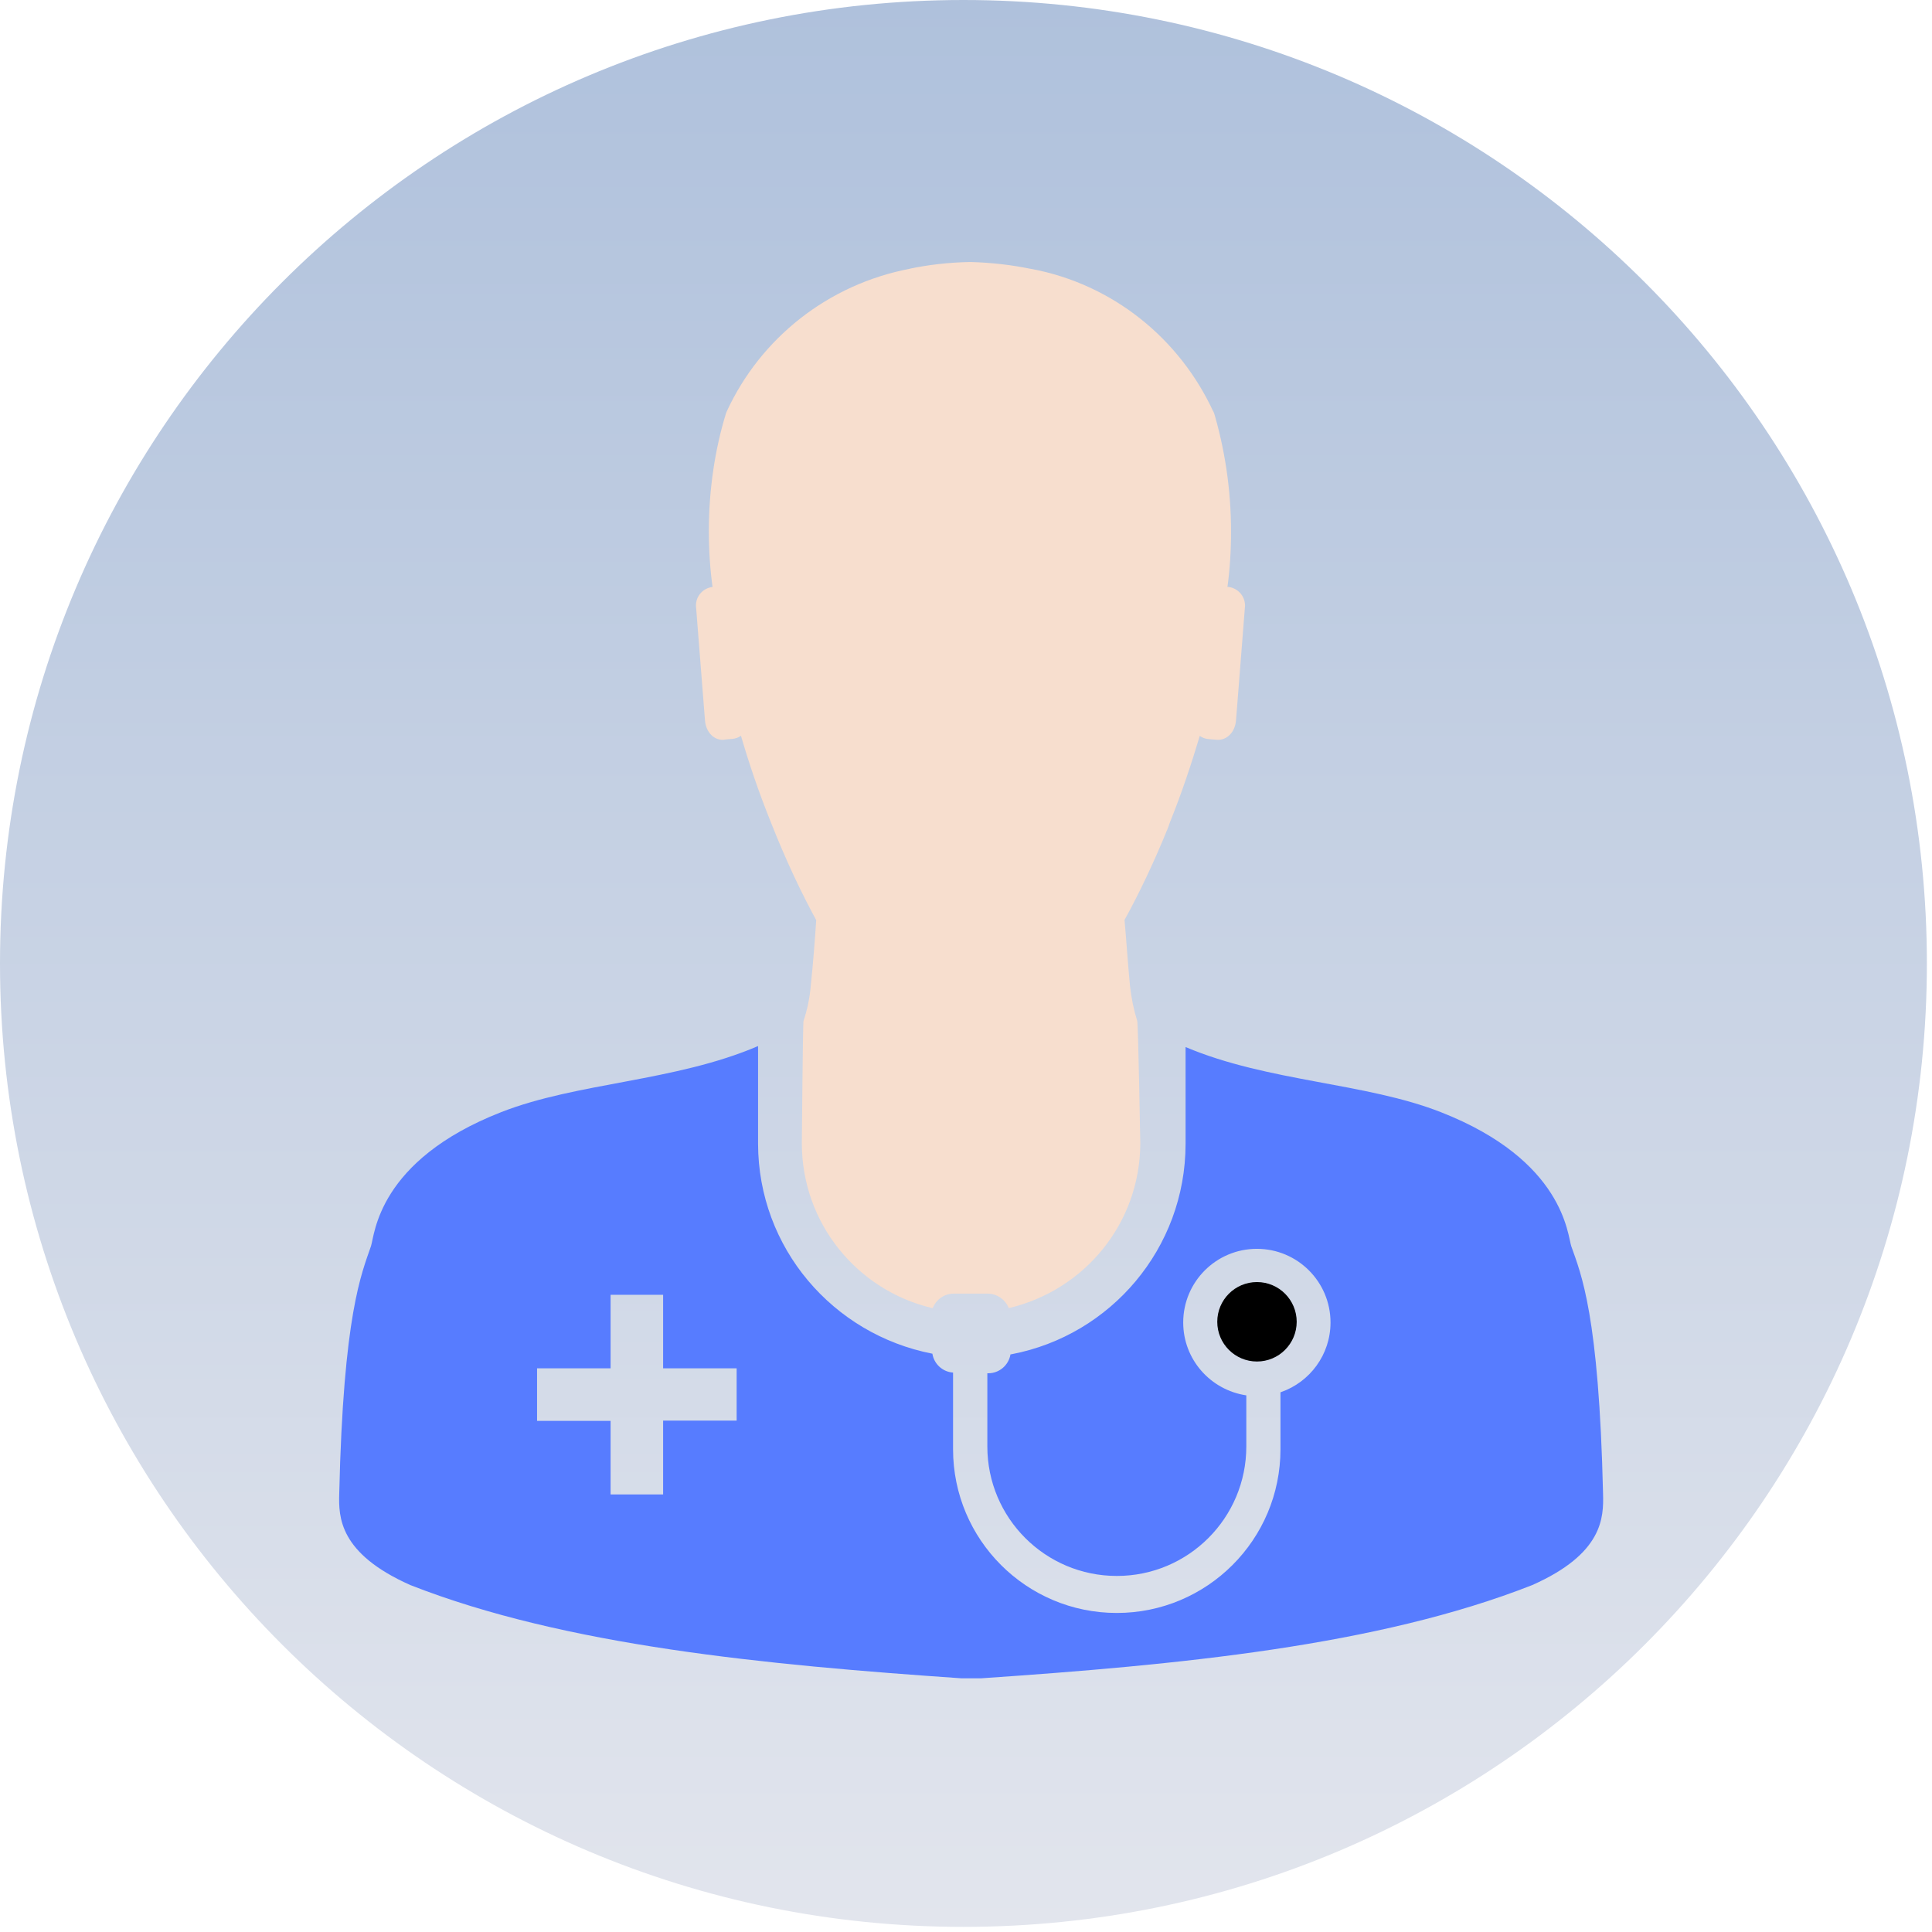
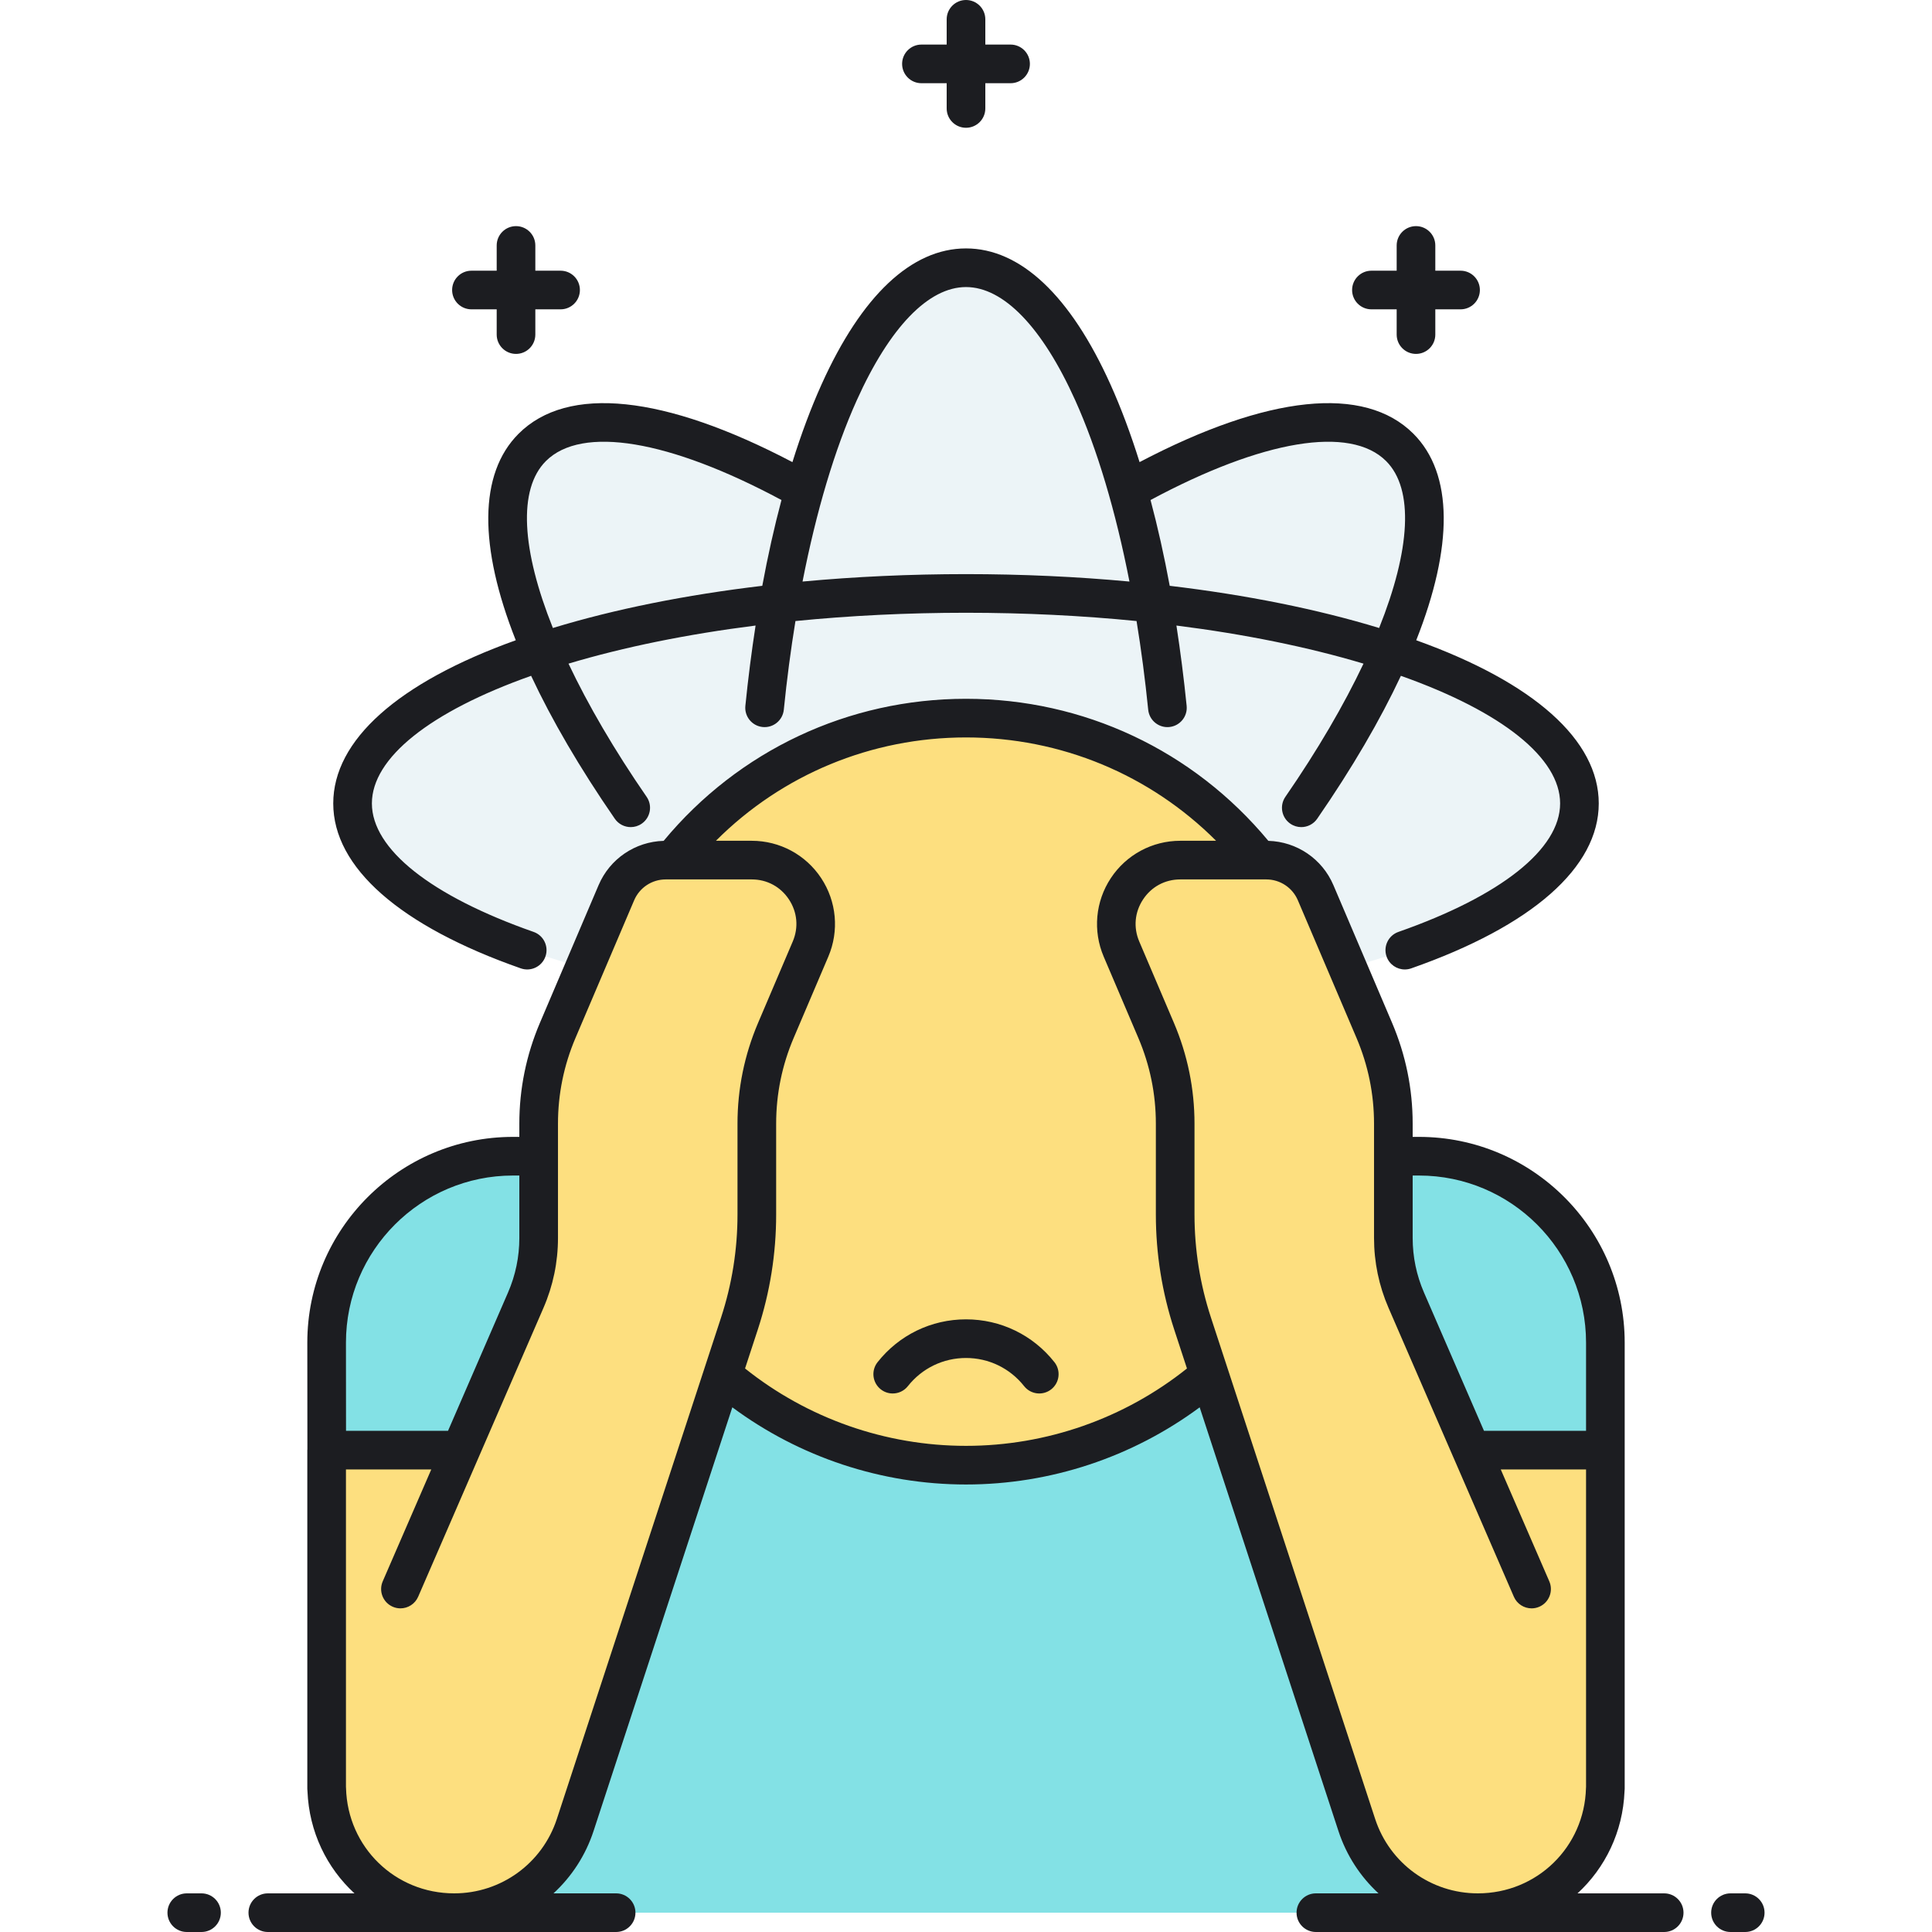
- <svg xmlns="http://www.w3.org/2000/svg" width="126" height="126" viewBox="0 0 126 126" fill="none">
-   <circle cx="62.833" cy="62.833" r="62.833" fill="url(#paint0_linear_4741_2362)" />
-   <path d="M47.248 48.233L47.786 48.187C47.99 48.163 48.175 48.09 48.329 47.983L48.325 47.986C48.841 49.765 49.472 51.635 50.261 53.594C51.274 56.157 52.27 58.263 53.387 60.295L53.233 59.987C53.14 61.388 53.029 62.828 52.882 64.221C52.813 65.079 52.644 65.88 52.386 66.634L52.405 66.565C52.359 66.584 52.294 74.57 52.294 74.57C52.297 79.778 55.904 84.138 60.753 85.297L60.83 85.312C61.05 84.754 61.581 84.366 62.204 84.366H64.413C65.033 84.373 65.564 84.758 65.784 85.301L65.787 85.312C70.726 84.15 74.347 79.789 74.367 74.578C74.367 74.578 74.232 66.623 74.163 66.569C73.951 65.895 73.782 65.102 73.693 64.286L73.689 64.228C73.555 62.828 73.466 61.423 73.339 59.995C74.29 58.278 75.287 56.177 76.164 54.01L76.31 53.602C77.099 51.643 77.711 49.776 78.246 47.994C78.396 48.102 78.581 48.175 78.781 48.198H78.785L79.328 48.244C79.982 48.313 80.559 47.775 80.613 46.94L81.198 39.507C81.198 39.504 81.198 39.5 81.198 39.5C81.198 38.872 80.729 38.357 80.124 38.28H80.117H80.051C80.201 37.198 80.286 35.951 80.286 34.685C80.286 31.921 79.878 29.25 79.12 26.737L79.17 26.933C76.949 22.061 72.546 18.523 67.242 17.534L67.142 17.519C66.003 17.284 64.675 17.126 63.32 17.088H63.286H63.24C61.858 17.115 60.53 17.269 59.245 17.542L59.383 17.519C53.987 18.535 49.592 22.072 47.398 26.829L47.355 26.933C46.639 29.242 46.228 31.898 46.228 34.646C46.228 35.928 46.316 37.19 46.489 38.422L46.474 38.28C45.862 38.349 45.389 38.861 45.389 39.484V39.511L45.974 46.943C46.028 47.798 46.613 48.313 47.244 48.244L47.248 48.233Z" fill="#F7DECE" />
-   <path d="M104.547 97.422C104.278 85.721 103.108 83.073 102.476 81.28C102.226 80.56 102.022 75.695 93.986 72.539C89.059 70.599 82.701 70.561 77.32 68.286V74.614C77.309 81.418 72.436 87.08 65.989 88.316L65.901 88.331C65.782 89.031 65.181 89.555 64.462 89.562H64.392V94.335C64.392 99 68.172 102.779 72.837 102.779C77.501 102.779 81.281 99 81.281 94.335V91.002C78.941 90.652 77.166 88.658 77.166 86.249C77.166 83.597 79.318 81.445 81.97 81.445C84.622 81.445 86.773 83.597 86.773 86.249C86.773 88.35 85.422 90.136 83.544 90.79L83.509 90.802V94.335V94.516C83.509 100.412 78.729 105.193 72.833 105.193C66.936 105.193 62.156 100.412 62.156 94.516C62.156 94.451 62.156 94.389 62.156 94.323V94.331V89.516C61.471 89.47 60.917 88.954 60.809 88.292V88.285C54.304 87.018 49.455 81.376 49.439 74.598V68.221C44.036 70.542 37.639 70.588 32.685 72.531C24.626 75.684 24.441 80.537 24.195 81.268C23.579 83.07 22.394 85.706 22.124 97.414C22.078 98.954 22.124 101.313 26.766 103.376C36.873 107.34 49.894 108.572 62.73 109.457H63.961C76.824 108.58 89.825 107.352 99.925 103.376C104.547 101.325 104.589 98.977 104.547 97.422ZM48.042 92.649H43.247V97.464H39.821V92.665H35.026V89.239H39.821V84.444H43.247V89.239H48.042V92.649Z" fill="#577CFF" />
-   <path d="M84.567 86.207C84.567 84.776 83.409 83.613 81.977 83.613C80.545 83.613 79.387 84.772 79.387 86.204C79.387 87.635 80.545 88.794 81.977 88.794C83.405 88.794 84.563 87.635 84.567 86.207Z" fill="black" />
-   <defs>
-     <linearGradient id="paint0_linear_4741_2362" x1="62.833" y1="0" x2="62.833" y2="125.665" gradientUnits="userSpaceOnUse">
-       <stop stop-color="#AFC1DC" />
-       <stop offset="1" stop-color="#E2E5ED" />
-     </linearGradient>
-   </defs>
+ <svg xmlns="http://www.w3.org/2000/svg" version="1.1" id="Layer_1" x="0px" y="0px" viewBox="0 0 500 500" style="enable-background:new 0 0 500 500;" xml:space="preserve">
+   <style type="text/css">
+ 	.st0{fill:#83E1E5;}
+ 	.st1{fill:#AAB1BA;}
+ 	.st2{fill:#FDDF7F;}
+ 	.st3{fill:#ECF4F7;}
+ 	.st4{fill:#1C1D21;}
+ </style>
+   <g>
+     <g>
+       <path class="st0" d="M351.134,472.293l-38.14-116.454c-16.919,14.55-38.929,23.346-62.994,23.346s-46.074-8.796-62.994-23.346    l-38.14,116.454C144.43,485.839,131.791,495,117.536,495h264.928C368.21,495,355.571,485.839,351.134,472.293z" />
+     </g>
+   </g>
+   <g>
+     <g>
+       <path class="st2" d="M380.771,375.292l-16.829-38.793c-2.206-5.085-3.345-10.57-3.345-16.113V290.81    c0-8.295-1.676-16.505-4.928-24.137l-15.185-35.637c-2.182-5.12-7.21-8.443-12.776-8.443h-1.853    c-17.705-22.382-45.102-36.745-75.855-36.745s-58.15,14.363-75.855,36.745h-1.853c-5.566,0-10.594,3.323-12.776,8.443    l-15.185,35.637c-3.252,7.631-4.928,15.841-4.928,24.137v29.575c0,5.543-1.138,11.028-3.345,16.113l-16.829,38.793H84.533v87.644    l0.021-0.039C85.002,479.931,98.856,495,117.536,495h0c14.254,0,26.894-9.161,31.33-22.707l38.14-116.454    c16.919,14.549,38.929,23.346,62.994,23.346s46.074-8.797,62.994-23.346l38.14,116.454C355.571,485.839,368.21,495,382.464,495h0    c18.68,0,32.534-15.069,32.983-32.103l0.021,0.039v-87.644H380.771z" />
+     </g>
+   </g>
+   <g>
+     <path class="st3" d="M151.234,250.475l8.282-19.438c2.182-5.12,7.21-8.443,12.776-8.443h1.853   c17.705-22.382,45.102-36.745,75.855-36.745s58.15,14.363,75.855,36.745h1.853c5.566,0,10.594,3.323,12.776,8.443l8.282,19.438   c36.553-9.956,59.991-25.313,59.991-42.547c0-15.42-18.766-29.34-48.902-39.231c10.468-23.972,12.071-43.238,2.403-52.906   c-11.921-11.921-38.431-6.716-70.367,11.123c0.071,0.25,0.138,0.51,0.209,0.762c-9.964-35.632-25.121-58.384-42.1-58.384   s-32.136,22.752-42.1,58.384c0.07-0.252,0.138-0.512,0.209-0.762c-31.936-17.839-58.446-23.044-70.367-11.123   c-9.668,9.668-8.064,28.935,2.403,52.906c-30.136,9.892-48.902,23.811-48.902,39.231   C91.243,225.161,114.681,240.519,151.234,250.475z" />
+   </g>
+   <g>
+     <g>
+       <path class="st0" d="M139.404,299.226h-6.64c-26.637,0-48.231,21.594-48.231,48.231v27.834h34.698l16.829-38.793    c0.552-1.271,1.036-2.568,1.453-3.883c0.417-1.316,0.766-2.651,1.046-4.001c0.56-2.7,0.845-5.457,0.845-8.229L139.404,299.226    L139.404,299.226z" />
+     </g>
+   </g>
+   <g>
+     <g>
+       <path class="st0" d="M367.237,299.226h-6.64h0v21.159c0,2.772,0.285,5.529,0.845,8.229c0.28,1.35,0.629,2.685,1.046,4.001    c0.417,1.315,0.902,2.612,1.453,3.883l16.829,38.793h34.698v-27.834C415.468,320.82,393.874,299.226,367.237,299.226z" />
+     </g>
+   </g>
+   <path class="st4" d="M233.466,16.535c0-2.761,2.239-5,5-5H245V5c0-2.761,2.239-5,5-5s5,2.239,5,5v6.535h6.535c2.762,0,5,2.239,5,5  s-2.238,5-5,5H255v6.534c0,2.761-2.238,5-5,5s-5-2.239-5-5v-6.534h-6.535C235.705,21.535,233.466,19.296,233.466,16.535z   M122.009,80.056h6.535v6.535c0,2.761,2.239,5,5,5s5-2.239,5-5v-6.535h6.534c2.761,0,5-2.239,5-5s-2.239-5-5-5h-6.534v-6.535  c0-2.761-2.239-5-5-5s-5,2.239-5,5v6.535h-6.535c-2.761,0-5,2.239-5,5S119.248,80.056,122.009,80.056z M354.923,80.056h6.535v6.535  c0,2.761,2.238,5,5,5s5-2.239,5-5v-6.535h6.534c2.762,0,5-2.239,5-5s-2.238-5-5-5h-6.534v-6.535c0-2.761-2.238-5-5-5s-5,2.239-5,5  v6.535h-6.535c-2.762,0-5,2.239-5,5S352.161,80.056,354.923,80.056z M250,341.445c-8.972,0-17.313,4.04-22.885,11.084  c-1.713,2.166-1.346,5.31,0.819,7.023c0.918,0.727,2.012,1.079,3.099,1.079c1.476,0,2.938-0.65,3.925-1.898  c3.664-4.632,9.147-7.288,15.042-7.288c5.896,0,11.378,2.656,15.042,7.288c1.715,2.166,4.858,2.53,7.023,0.819  c2.166-1.713,2.533-4.857,0.82-7.023C267.313,345.485,258.973,341.445,250,341.445z M52.151,490h-3.813c-2.761,0-5,2.239-5,5  s2.239,5,5,5h3.813c2.761,0,5-2.239,5-5S54.912,490,52.151,490z M435.69,495c0,2.761-2.238,5-5,5h-90.144c-2.762,0-5-2.239-5-5  s2.238-5,5-5h16.213c-4.674-4.298-8.298-9.801-10.378-16.15l-35.906-109.636c-17.437,12.912-38.634,19.971-60.475,19.971  c-21.841,0-43.039-7.059-60.475-19.971L153.618,473.85c-2.079,6.349-5.704,11.852-10.377,16.15h16.213c2.761,0,5,2.239,5,5  s-2.239,5-5,5H69.311c-2.761,0-5-2.239-5-5s2.239-5,5-5h22.423c-7.149-6.583-11.74-15.905-12.161-26.428  c-0.027-0.208-0.041-0.421-0.041-0.636v-87.645c0-0.071,0.018-0.137,0.021-0.207l-0.021-27.624  c0-29.356,23.879-53.235,53.231-53.235h1.64v-3.416c0-9.019,1.792-17.799,5.328-26.097l15.185-35.637  c2.901-6.81,9.471-11.254,16.836-11.463c19.406-23.394,47.783-36.764,78.248-36.764c30.464,0,58.842,13.371,78.248,36.764  c7.365,0.209,13.935,4.654,16.836,11.463l15.185,35.637c3.535,8.296,5.328,17.077,5.328,26.097v3.416h1.64  c29.353,0,53.232,23.879,53.232,53.231v27.834v87.645c0,0.218-0.014,0.434-0.042,0.646c-0.424,10.519-5.013,19.837-12.161,26.418  h22.424C433.452,490,435.69,492.239,435.69,495z M365.597,304.226v16.159c0,4.887,0.986,9.639,2.932,14.124l15.523,35.783h26.417  v-22.834c0-23.838-19.394-43.231-43.232-43.231H365.597z M89.533,347.458l0.017,22.834h26.399l15.523-35.783  c1.945-4.484,2.932-9.236,2.932-14.124v-16.159h-1.64C108.926,304.226,89.533,323.62,89.533,347.458z M182.253,354.289  c0.001-0.002,0.001-0.004,0.001-0.006l4.358-13.306c2.822-8.616,4.252-17.583,4.252-26.65V290.81c0-9.02,1.793-17.8,5.329-26.097  l8.971-21.055c1.546-3.628,1.186-7.597-0.989-10.888s-5.684-5.178-9.628-5.178h-20.401h0h-1.853c-3.568,0-6.777,2.121-8.176,5.403  l-15.184,35.637c-3.004,7.051-4.528,14.513-4.528,22.177v29.575c0,6.265-1.264,12.355-3.758,18.103l-16.829,38.793  c0,0-0.001,0.001-0.001,0.001l-15.595,35.949c-0.818,1.885-2.658,3.012-4.589,3.012c-0.664,0-1.339-0.133-1.987-0.415  c-2.534-1.099-3.696-4.043-2.597-6.577l12.564-28.96H89.533v82.148c0.01,0.108,0.017,0.217,0.019,0.327  C89.954,478.038,102.246,490,117.537,490c12.124,0,22.805-7.741,26.579-19.263L182.253,354.289z M307.184,354.162l-3.299-10.072  c-3.151-9.623-4.75-19.636-4.75-29.763V290.81c0-7.665-1.523-15.126-4.527-22.177l-8.971-21.055  c-2.844-6.673-2.153-14.27,1.846-20.321c3.999-6.052,10.718-9.665,17.972-9.665h9.271c-17.115-17.113-40.169-26.744-64.724-26.744  s-47.609,9.631-64.724,26.744h9.271c7.253,0,13.972,3.613,17.971,9.664s4.689,13.648,1.847,20.321l-8.971,21.055  c-3.005,7.051-4.528,14.512-4.528,22.177v23.517c0,10.126-1.598,20.14-4.75,29.763l-3.299,10.073  c16.195,12.935,36.372,20.023,57.184,20.023C270.812,374.185,290.988,367.097,307.184,354.162z M382.465,490  c15.29,0,27.582-11.962,27.984-27.233c0.003-0.112,0.01-0.223,0.02-0.333v-82.142h-22.074l12.564,28.96  c1.099,2.533-0.063,5.478-2.597,6.577c-0.648,0.281-1.323,0.415-1.987,0.415c-1.933,0-3.772-1.126-4.59-3.012l-15.574-35.9  c-0.008-0.017-0.019-0.032-0.026-0.05l-16.829-38.793c-2.493-5.748-3.758-11.838-3.758-18.103V290.81  c0-7.665-1.523-15.126-4.527-22.177l-15.185-35.637c-1.398-3.282-4.608-5.403-8.176-5.403h-1.854h-20.401  c-3.944,0-7.454,1.887-9.629,5.178s-2.535,7.259-0.989,10.888l8.971,21.055c3.535,8.296,5.328,17.077,5.328,26.097v23.517  c0,9.067,1.431,18.034,4.254,26.65l4.357,13.306l38.14,116.455C359.659,482.259,370.341,490,382.465,490z M451.663,490h-3.813  c-2.762,0-5,2.239-5,5s2.238,5,5,5h3.813c2.762,0,5-2.239,5-5S454.425,490,451.663,490z M86.244,207.928  c0-16.353,16.748-31.293,47.236-42.229c-9.59-24.237-9.618-43.098,0.727-53.444c12.695-12.695,37.744-10.049,70.873,7.338  c2.275-7.267,4.786-14.002,7.53-20.095C222.984,76.465,235.914,64.291,250,64.291s27.016,12.174,37.391,35.206  c2.744,6.093,5.255,12.829,7.53,20.096c33.13-17.387,58.18-20.032,70.872-7.338c10.346,10.346,10.318,29.208,0.728,53.444  c30.489,10.936,47.236,25.876,47.236,42.229c0,16.559-17.239,31.718-48.542,42.687c-0.547,0.191-1.104,0.283-1.653,0.283  c-2.064,0-3.997-1.289-4.719-3.348c-0.913-2.606,0.459-5.459,3.065-6.372c26.596-9.319,41.849-21.438,41.849-33.249  c0-11.752-14.991-23.738-41.209-33.029c-5.345,11.424-12.584,23.847-21.661,36.995c-0.971,1.406-2.532,2.16-4.12,2.16  c-0.979,0-1.969-0.287-2.836-0.886c-2.272-1.569-2.843-4.683-1.274-6.955c8.367-12.121,15.149-23.771,20.219-34.464  c-14.406-4.313-30.785-7.632-48.418-9.859c1.034,6.706,1.925,13.635,2.645,20.785c0.277,2.748-1.727,5.199-4.474,5.476  c-0.17,0.017-0.34,0.025-0.507,0.025c-2.536,0-4.709-1.922-4.969-4.5c-0.793-7.879-1.805-15.556-3.013-22.952  c-14.147-1.41-28.972-2.143-44.139-2.143c-15.167,0-29.993,0.733-44.139,2.143c-1.209,7.396-2.22,15.073-3.013,22.952  c-0.276,2.748-2.728,4.75-5.476,4.474c-2.748-0.277-4.75-2.729-4.474-5.476c0.72-7.15,1.61-14.079,2.645-20.785  c-17.634,2.228-34.012,5.547-48.418,9.859c5.07,10.693,11.851,22.343,20.218,34.464c1.569,2.272,0.999,5.386-1.274,6.955  c-0.867,0.599-1.856,0.886-2.836,0.886c-1.588,0-3.149-0.754-4.119-2.16c-9.076-13.148-16.315-25.57-21.661-36.995  c-26.218,9.291-41.209,21.277-41.209,33.029c0,11.812,15.253,23.93,41.849,33.249c2.606,0.913,3.979,3.766,3.065,6.372  s-3.766,3.98-6.372,3.065C103.483,239.646,86.244,224.486,86.244,207.928z M297.758,129.406c1.864,6.997,3.523,14.412,4.963,22.202  c19.803,2.35,38.18,6.034,54.196,10.917c8.081-20.178,9.092-35.915,1.807-43.2C349.439,110.041,326.79,113.836,297.758,129.406z   M221.727,103.604c-5.701,12.656-10.48,28.742-14.03,46.901c13.627-1.267,27.822-1.923,42.303-1.923s28.676,0.656,42.303,1.923  c-3.55-18.16-8.329-34.245-14.03-46.901C269.759,84.701,259.718,74.291,250,74.291C240.283,74.291,230.242,84.701,221.727,103.604z   M143.084,162.525c16.015-4.884,34.392-8.567,54.196-10.917c1.44-7.791,3.1-15.205,4.963-22.202  c-29.031-15.571-51.68-19.367-60.966-10.081C133.993,126.61,135.004,142.348,143.084,162.525z" />
</svg>
